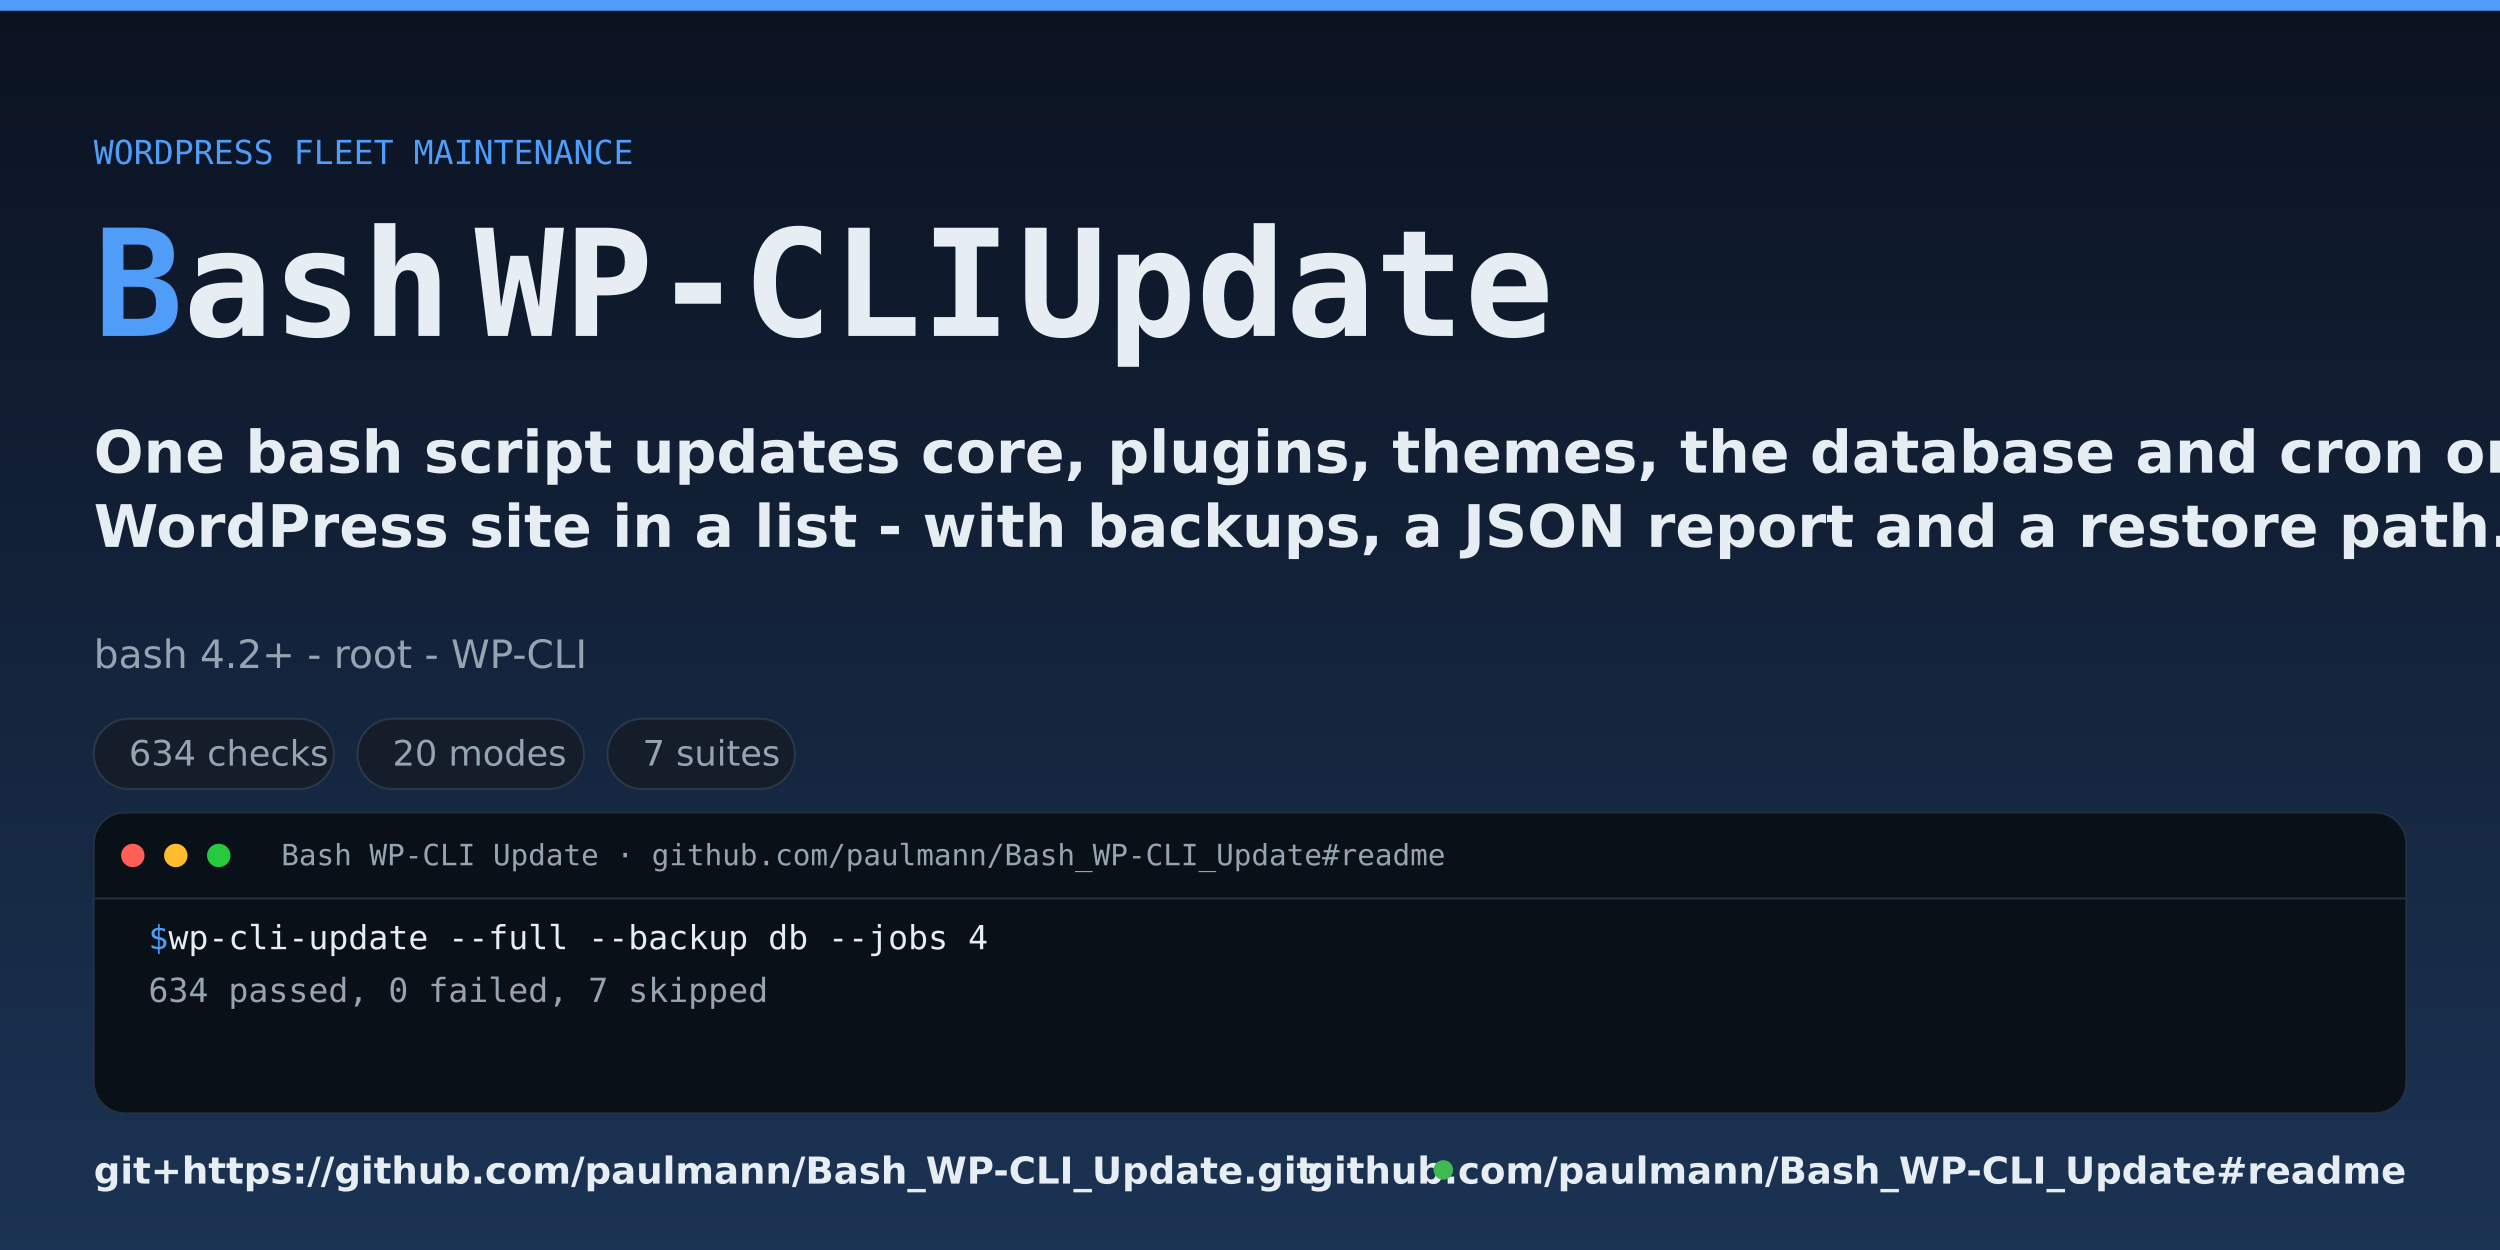
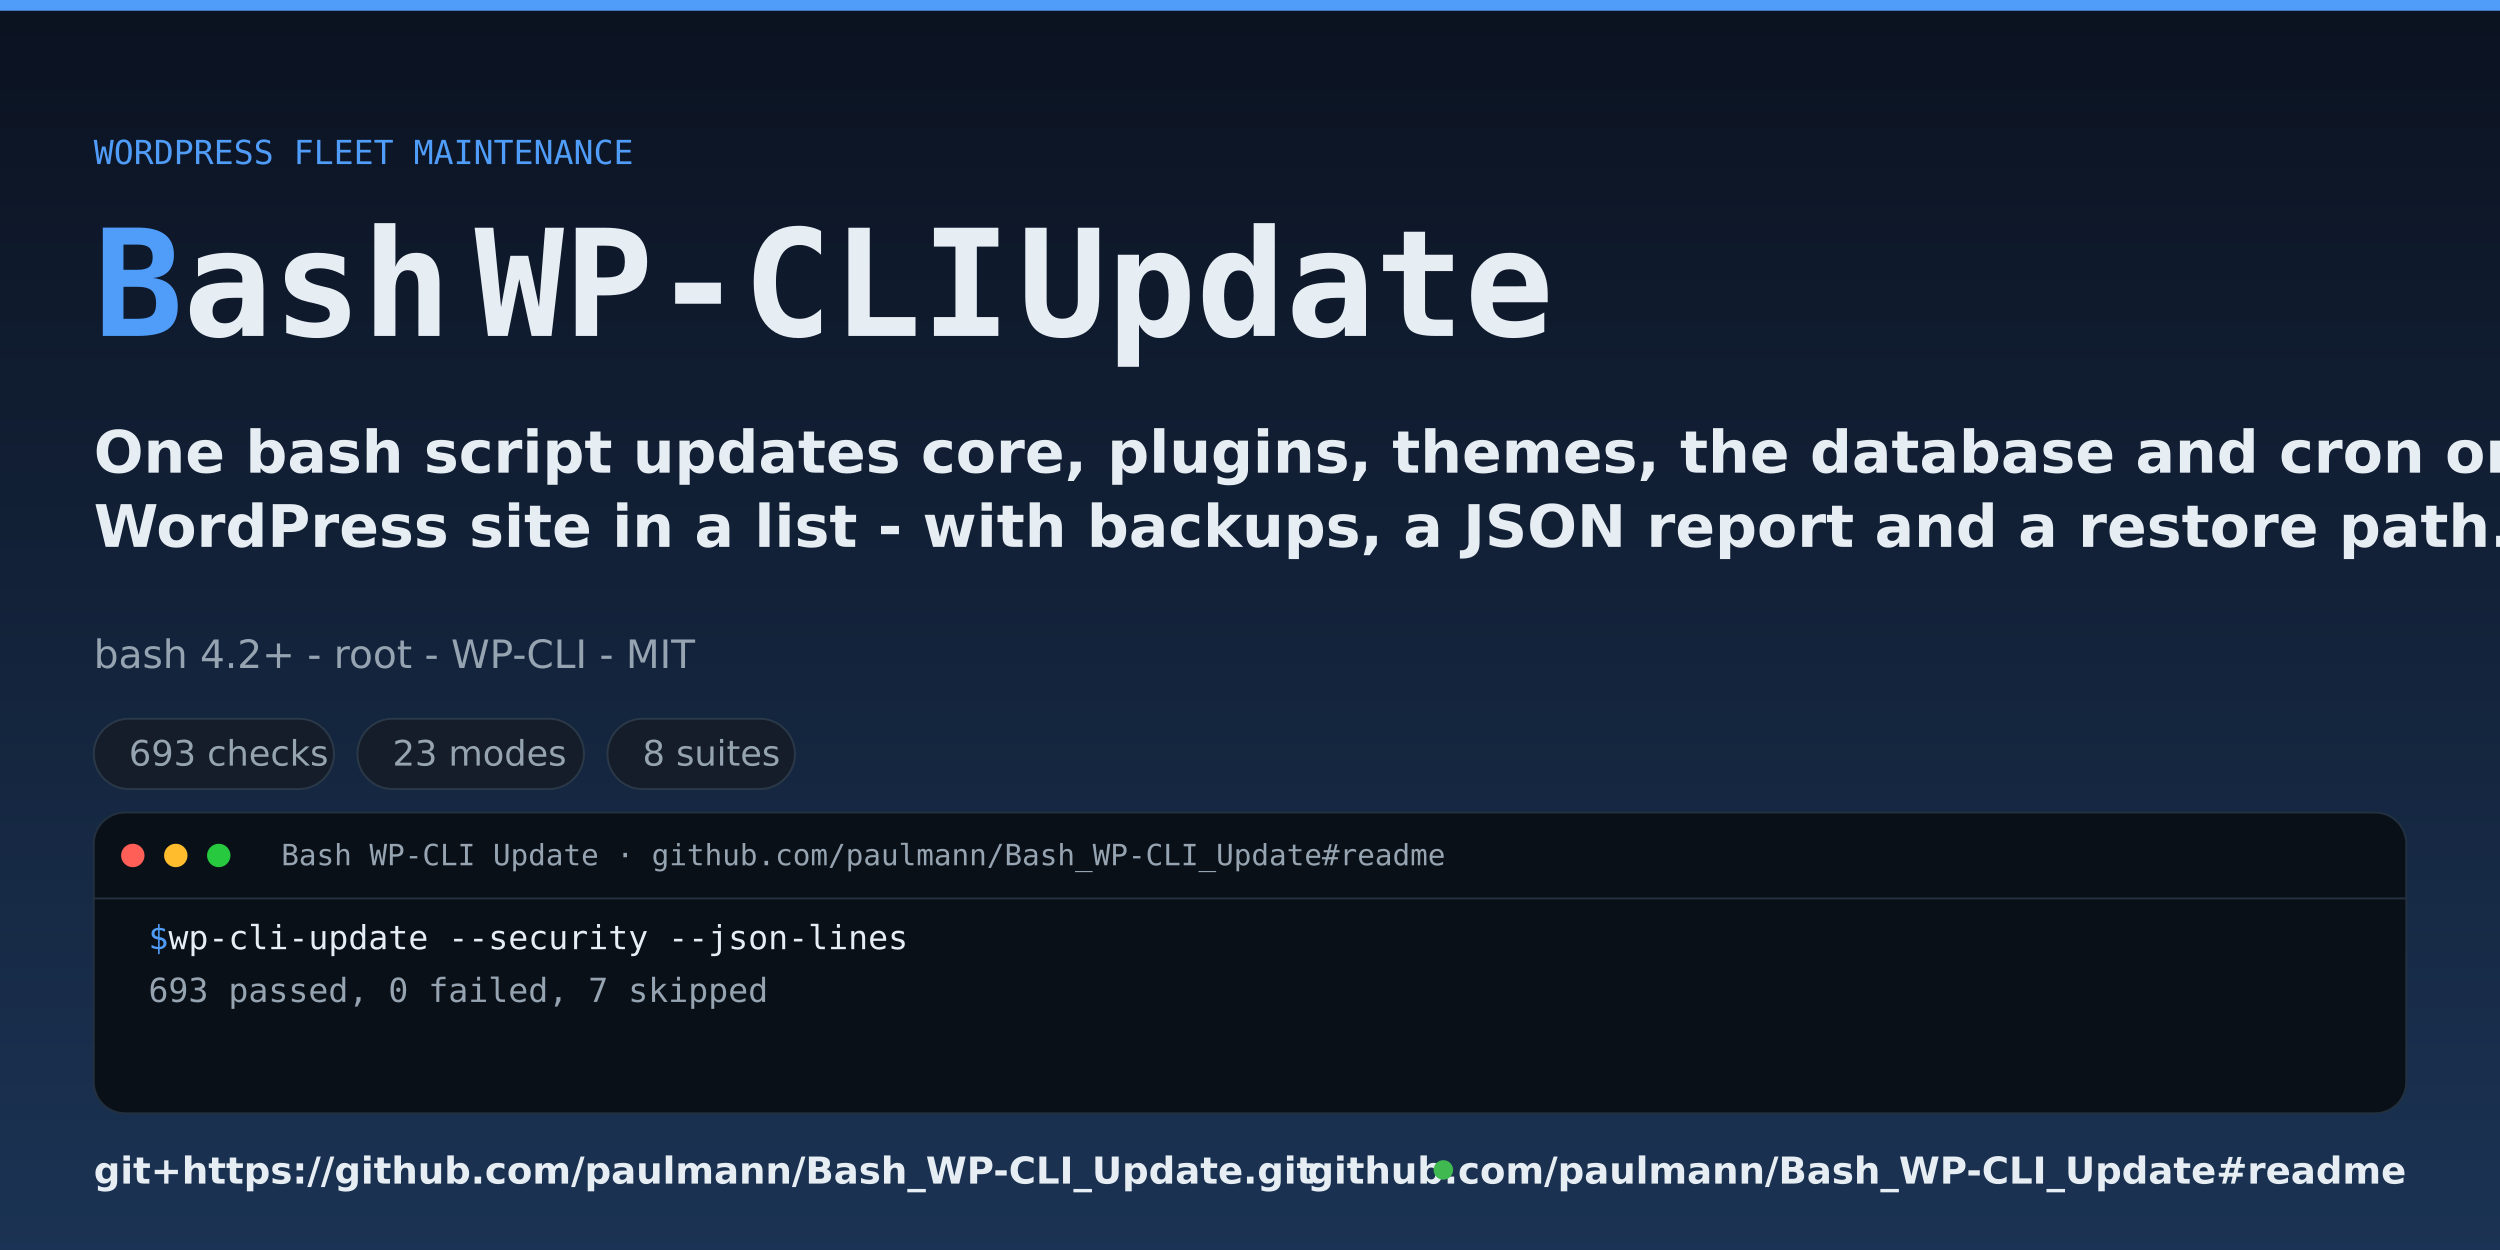
<svg xmlns="http://www.w3.org/2000/svg" width="1280" height="640" viewBox="0 0 1280 640" role="img" aria-label="Bash WP-CLI Update — One bash script updates core, plugins, themes, the database and cron on every WordPress site in a list - with backups, a JSON report and a restore path.">
  <defs>
    <linearGradient id="background" x1="0" y1="0" x2="0" y2="1">
      <stop offset="0" stop-color="#0b1220" />
      <stop offset="1" stop-color="#1b3354" />
    </linearGradient>
  </defs>
  <rect width="1280" height="640" fill="url(#background)" />
  <rect x="0" y="0" width="1280" height="5" rx="0" fill="#4f9cf9" stroke="#4f9cf9" stroke-width="1" />
  <text x="48" y="84" font-family="Consolas, 'DejaVu Sans Mono', monospace" font-size="17" fill="#4f9cf9" text-anchor="start">WORDPRESS FLEET MAINTENANCE</text>
  <text x="48" y="172" font-family="Consolas, 'DejaVu Sans Mono', monospace" font-size="76" font-weight="700" fill="#e6edf3" text-anchor="start">
    <tspan x="48">
      <tspan fill="#4f9cf9">B</tspan>ash</tspan>
    <tspan x="243">WP-CLI</tspan>
    <tspan x="521">Update</tspan>
  </text>
  <text x="48" y="242" font-family="'Segoe UI', 'DejaVu Sans', sans-serif" font-size="30" font-weight="700" fill="#e6edf3" text-anchor="start">One bash script updates core, plugins, themes, the database and cron on every</text>
  <text x="48" y="280" font-family="'Segoe UI', 'DejaVu Sans', sans-serif" font-size="30" font-weight="700" fill="#e6edf3" text-anchor="start">WordPress site in a list - with backups, a JSON report and a restore path.</text>
-   <text x="48" y="342" font-family="'Segoe UI', 'DejaVu Sans', sans-serif" font-size="20" fill="#96a4b2" text-anchor="start">bash 4.2+ - root - WP-CLI</text>
+   <text x="48" y="342" font-family="'Segoe UI', 'DejaVu Sans', sans-serif" font-size="20" fill="#96a4b2" text-anchor="start">bash 4.2+ - root - WP-CLI - MIT</text>
  <rect x="48" y="368" width="123" height="36" rx="18" fill="#141d29" stroke="#2a3848" stroke-width="1" />
-   <text x="66" y="392" font-family="'Segoe UI', 'DejaVu Sans', sans-serif" font-size="18" fill="#96a4b2" text-anchor="start">634 checks</text>
+   <text x="66" y="392" font-family="'Segoe UI', 'DejaVu Sans', sans-serif" font-size="18" fill="#96a4b2" text-anchor="start">693 checks</text>
  <rect x="183" y="368" width="116" height="36" rx="18" fill="#141d29" stroke="#2a3848" stroke-width="1" />
-   <text x="201" y="392" font-family="'Segoe UI', 'DejaVu Sans', sans-serif" font-size="18" fill="#96a4b2" text-anchor="start">20 modes</text>
+   <text x="201" y="392" font-family="'Segoe UI', 'DejaVu Sans', sans-serif" font-size="18" fill="#96a4b2" text-anchor="start">23 modes</text>
  <rect x="311" y="368" width="96" height="36" rx="18" fill="#141d29" stroke="#2a3848" stroke-width="1" />
-   <text x="329" y="392" font-family="'Segoe UI', 'DejaVu Sans', sans-serif" font-size="18" fill="#96a4b2" text-anchor="start">7 suites</text>
+   <text x="329" y="392" font-family="'Segoe UI', 'DejaVu Sans', sans-serif" font-size="18" fill="#96a4b2" text-anchor="start">8 suites</text>
  <rect x="48" y="416" width="1184" height="154" rx="16" fill="#0a1018" stroke="#22303f" stroke-width="1" />
  <circle cx="68" cy="438" r="6" fill="#ff5f56" />
  <circle cx="90" cy="438" r="6" fill="#ffbd2e" />
  <circle cx="112" cy="438" r="6" fill="#27c93f" />
  <line x1="48" y1="460" x2="1232" y2="460" stroke="#22303f" stroke-width="1" />
  <text x="144" y="443" font-family="Consolas, 'DejaVu Sans Mono', monospace" font-size="15" fill="#96a4b2" text-anchor="start">Bash WP-CLI Update · github.com/paulmann/Bash_WP-CLI_Update#readme</text>
  <text x="76" y="486" font-family="Consolas, 'DejaVu Sans Mono', monospace" font-size="17" fill="#e6edf3" text-anchor="start">
-     <tspan fill="#4f9cf9">$ </tspan>wp-cli-update --full --backup db --jobs 4</text>
-   <text x="76" y="513" font-family="Consolas, 'DejaVu Sans Mono', monospace" font-size="17" fill="#96a4b2" text-anchor="start">634 passed, 0 failed, 7 skipped</text>
+     <tspan fill="#4f9cf9">$ </tspan>wp-cli-update --security --json-lines</text>
+   <text x="76" y="513" font-family="Consolas, 'DejaVu Sans Mono', monospace" font-size="17" fill="#96a4b2" text-anchor="start">693 passed, 0 failed, 7 skipped</text>
  <text x="48" y="606" font-family="'Segoe UI', 'DejaVu Sans', sans-serif" font-size="19" font-weight="700" fill="#e6edf3" text-anchor="start">git+https://github.com/paulmann/Bash_WP-CLI_Update.git</text>
  <text x="1232" y="606" font-family="'Segoe UI', 'DejaVu Sans', sans-serif" font-size="19" font-weight="700" fill="#e6edf3" text-anchor="end">github.com/paulmann/Bash_WP-CLI_Update#readme</text>
  <circle cx="739.0" cy="599" r="5" fill="#3fb950" />
</svg>
